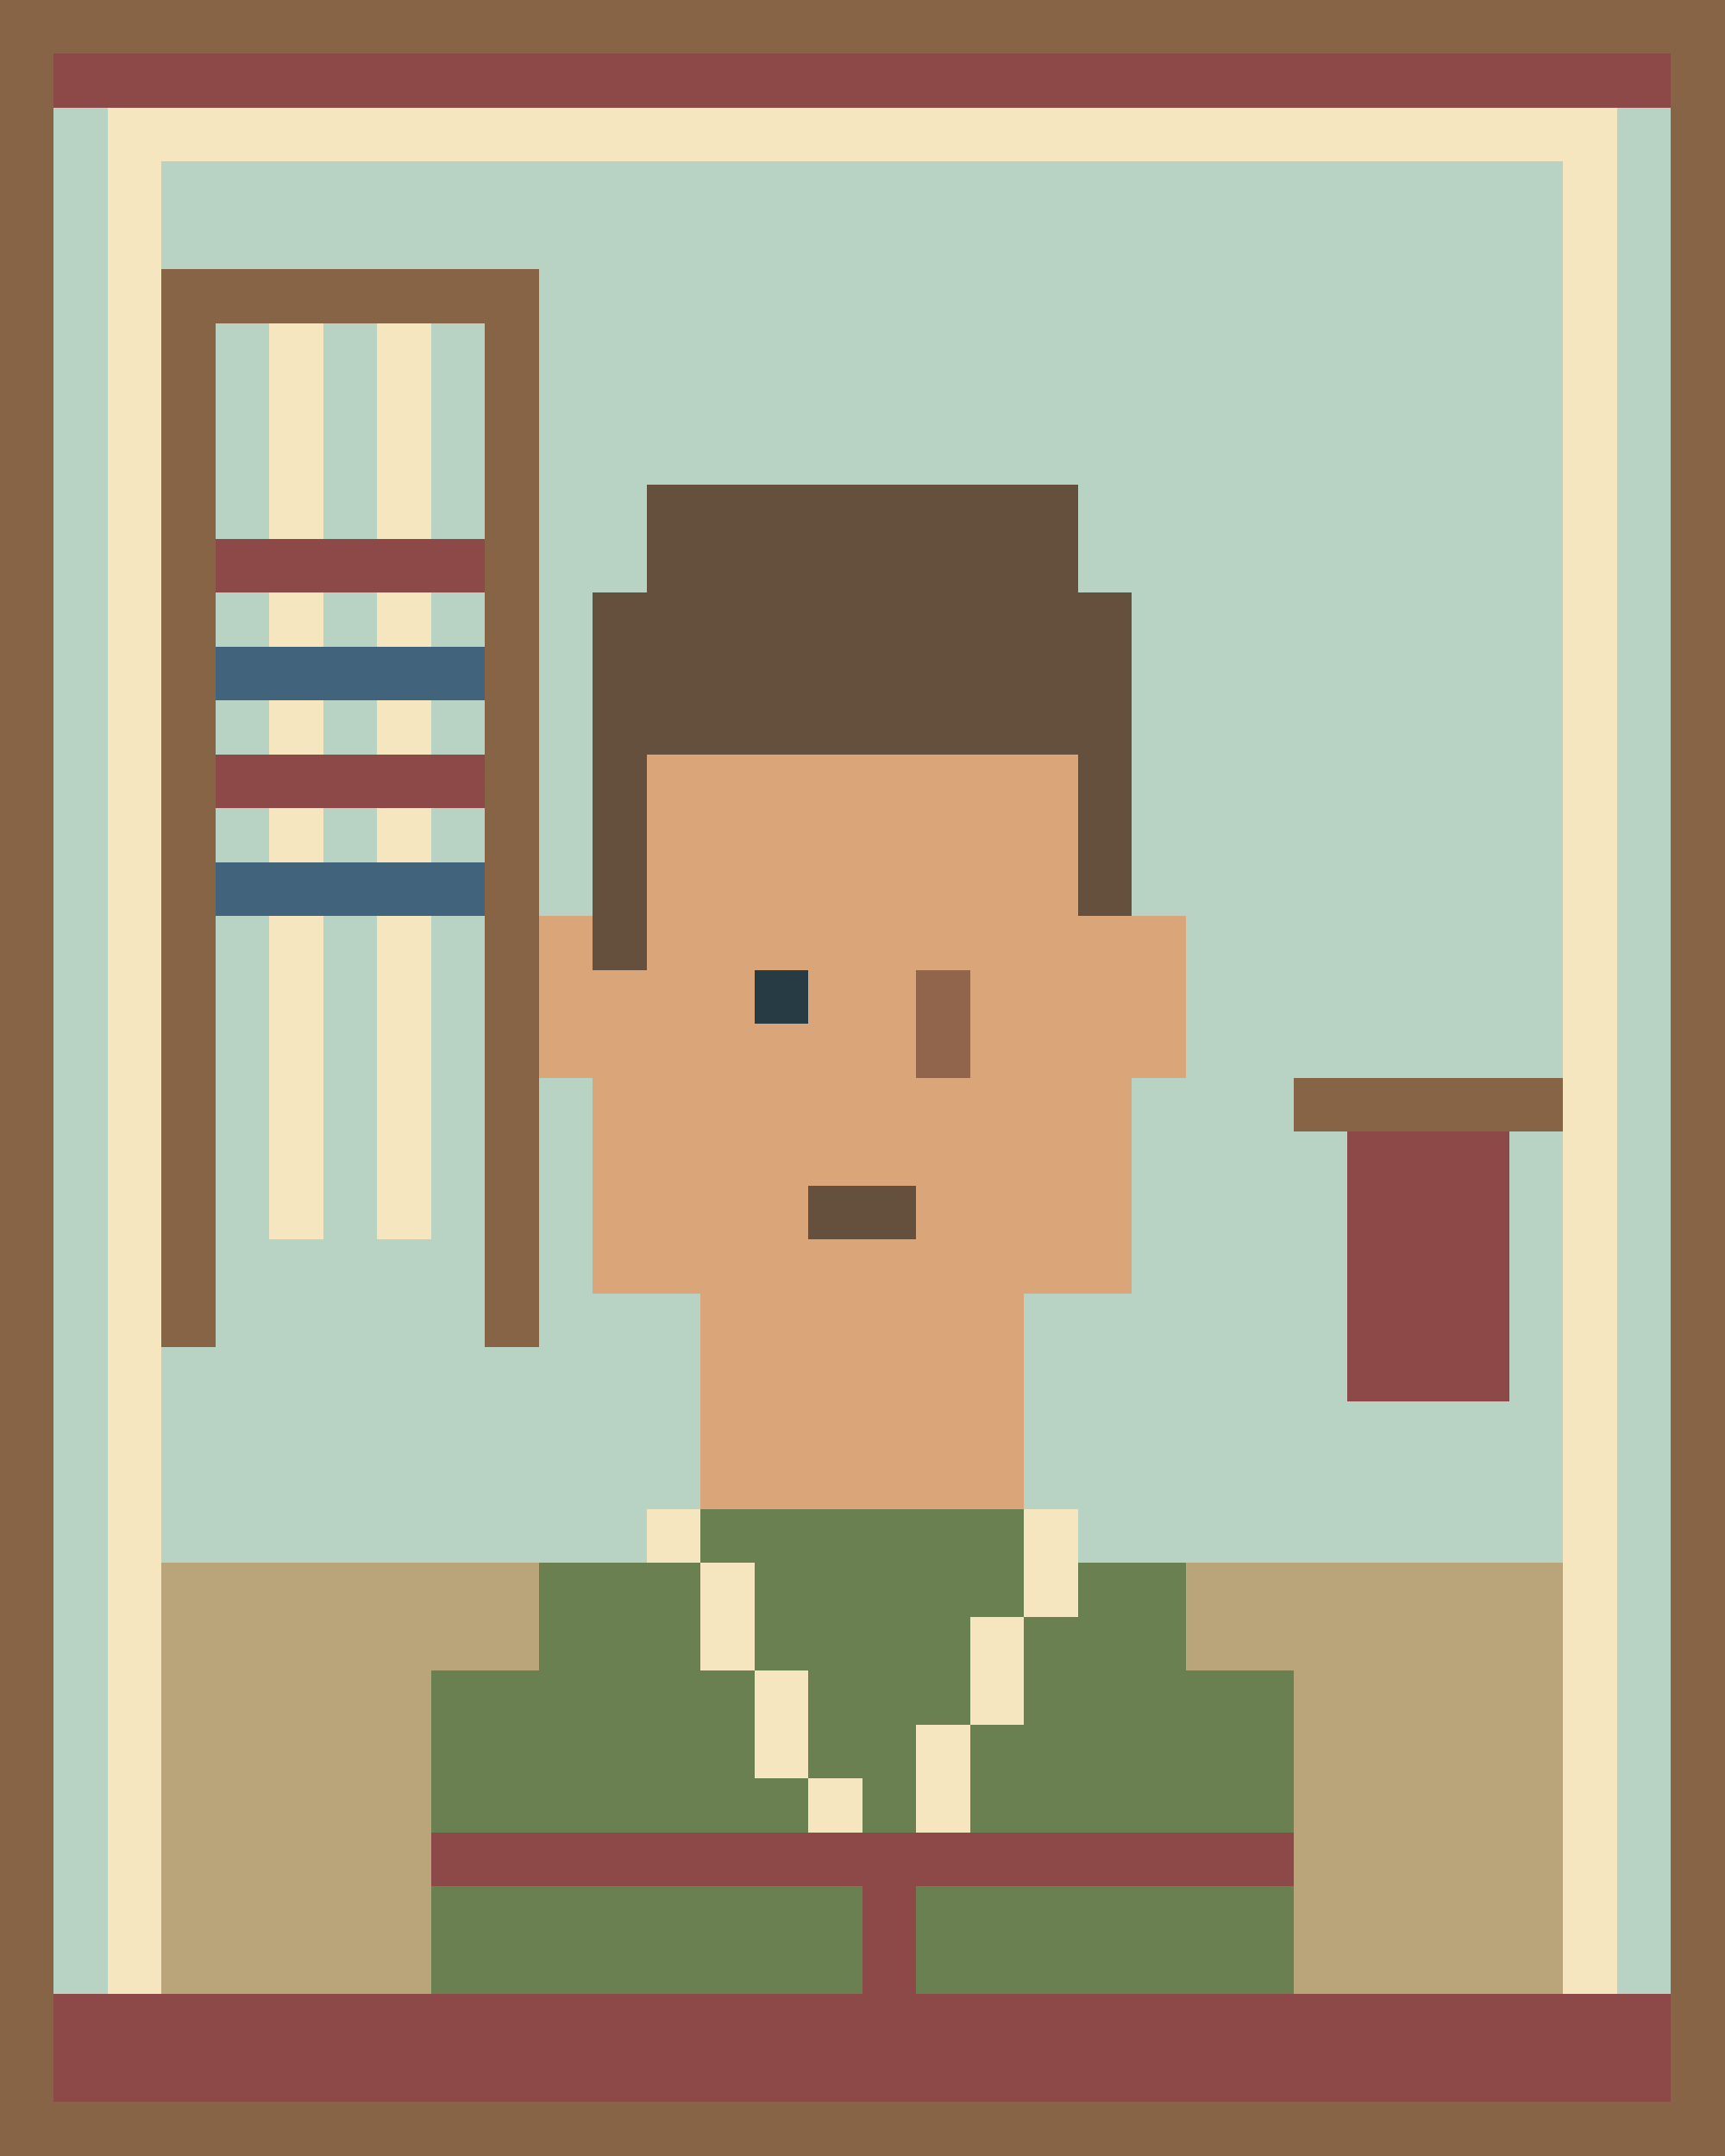
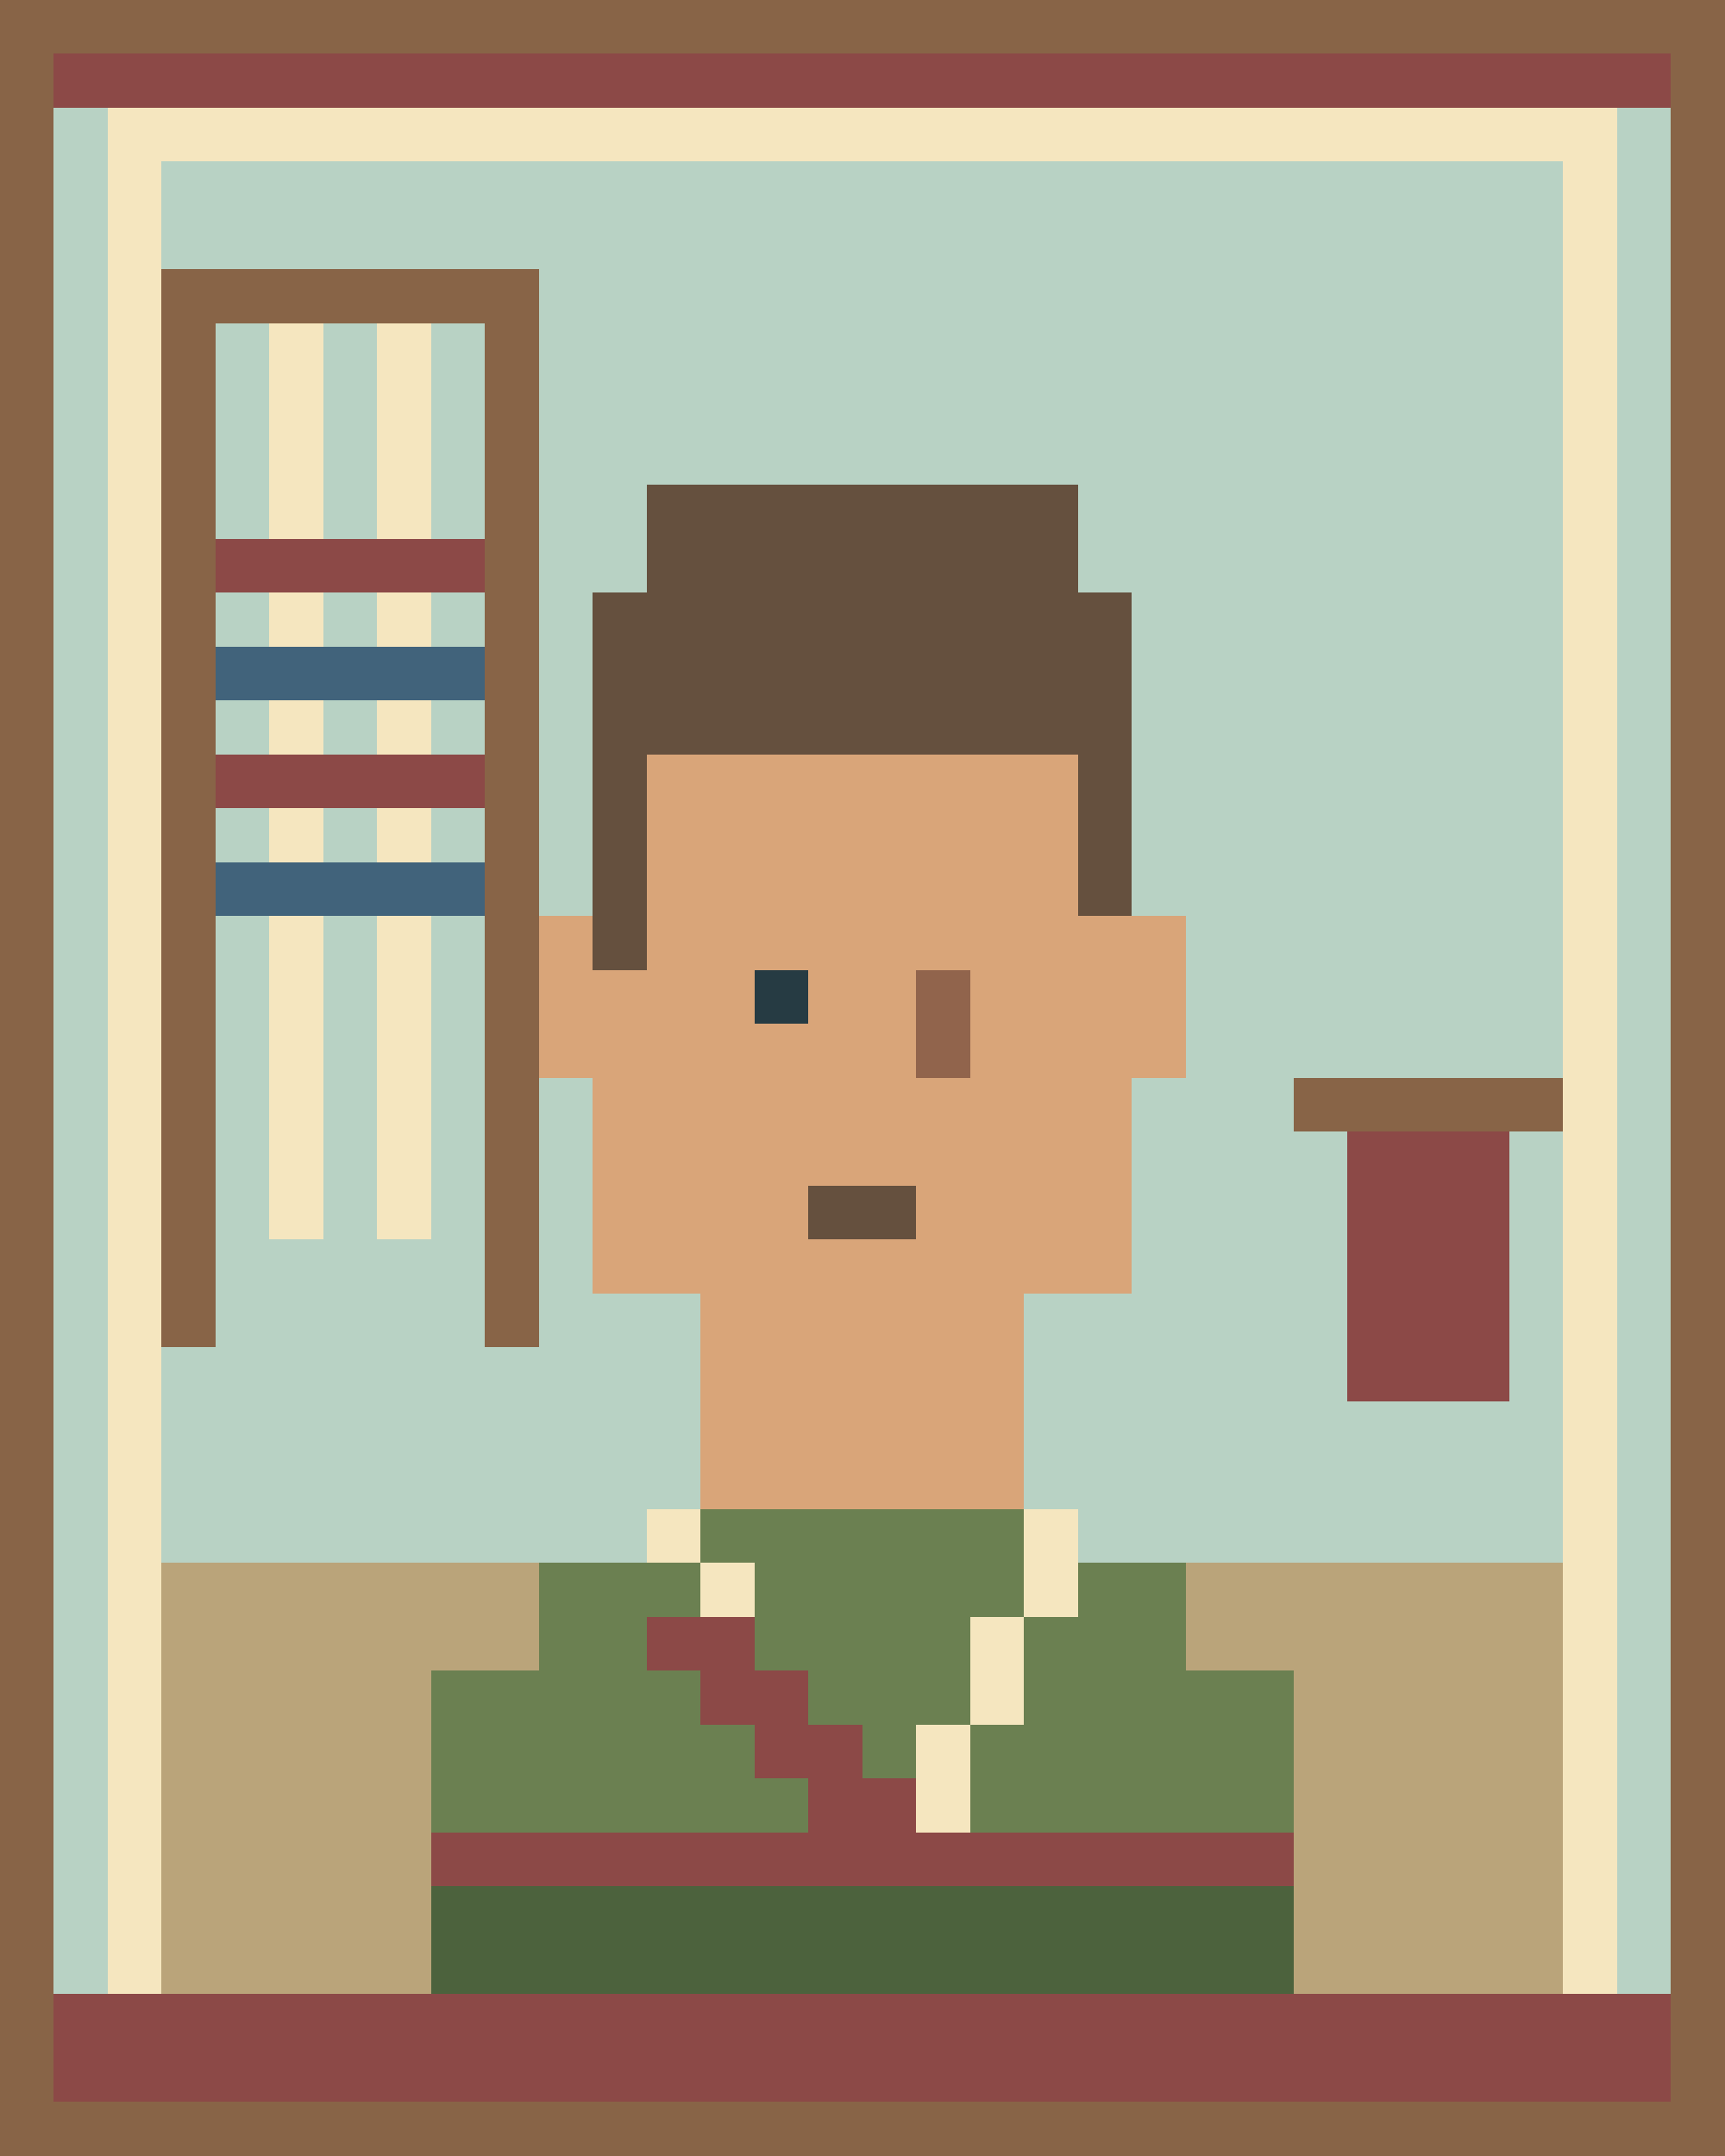
- <svg xmlns="http://www.w3.org/2000/svg" width="32" height="40" viewBox="0 0 32 40" shape-rendering="crispEdges" role="img">
-   <g fill="#263b43">
-     <rect x="14" y="18" width="1" height="1" />
+ <svg xmlns="http://www.w3.org/2000/svg" width="32" height="40" viewBox="0 0 32 40" shape-rendering="crispEdges" role="img" data-origin="weaver-household" data-sex="male" data-avatar-variant="1" data-life-stage="child" data-appearance-key="weaver-household:male:1" data-skin="#d9a579" data-hair="#65503e" data-hair-style="side-part" data-facial-hair="none" data-robe="#6b8051" data-accent="#8c4947">
+   <g fill="#886447">
+     <rect x="0" y="0" width="32" height="1" />
+     <rect x="0" y="1" width="1" height="38" />
+     <rect x="31" y="1" width="1" height="38" />
+     <rect x="3" y="5" width="7" height="1" />
+     <rect x="3" y="6" width="1" height="19" />
+     <rect x="9" y="6" width="1" height="19" />
+     <rect x="24" y="20" width="5" height="1" />
+     <rect x="0" y="39" width="32" height="1" />
  </g>
-   <g fill="#41637b">
-     <rect x="4" y="12" width="5" height="1" />
-     <rect x="4" y="16" width="5" height="1" />
+   <g fill="#8c4947">
+     <rect x="1" y="1" width="30" height="1" />
+     <rect x="4" y="10" width="5" height="1" />
+     <rect x="4" y="14" width="5" height="1" />
+     <rect x="25" y="21" width="3" height="5" />
+     <rect x="12" y="30" width="2" height="1" />
+     <rect x="13" y="31" width="2" height="1" />
+     <rect x="14" y="32" width="2" height="1" />
+     <rect x="15" y="33" width="2" height="1" />
+     <rect x="8" y="34" width="16" height="1" />
+     <rect x="1" y="37" width="30" height="2" />
  </g>
  <g fill="#b8d2c4">
    <rect x="1" y="2" width="1" height="35" />
    <rect x="30" y="2" width="1" height="35" />
    <rect x="3" y="3" width="26" height="2" />
    <rect x="10" y="5" width="19" height="4" />
    <rect x="4" y="6" width="1" height="4" />
    <rect x="6" y="6" width="1" height="4" />
    <rect x="8" y="6" width="1" height="4" />
    <rect x="10" y="9" width="2" height="2" />
    <rect x="20" y="9" width="9" height="2" />
    <rect x="4" y="11" width="1" height="1" />
    <rect x="6" y="11" width="1" height="1" />
    <rect x="8" y="11" width="1" height="1" />
    <rect x="10" y="11" width="1" height="6" />
    <rect x="21" y="11" width="8" height="6" />
    <rect x="4" y="13" width="1" height="1" />
    <rect x="6" y="13" width="1" height="1" />
    <rect x="8" y="13" width="1" height="1" />
    <rect x="4" y="15" width="1" height="1" />
    <rect x="6" y="15" width="1" height="1" />
    <rect x="8" y="15" width="1" height="1" />
    <rect x="4" y="17" width="1" height="6" />
    <rect x="6" y="17" width="1" height="6" />
    <rect x="8" y="17" width="1" height="6" />
    <rect x="22" y="17" width="7" height="3" />
    <rect x="10" y="20" width="1" height="4" />
    <rect x="21" y="20" width="3" height="1" />
    <rect x="21" y="21" width="4" height="3" />
    <rect x="28" y="21" width="1" height="5" />
    <rect x="4" y="23" width="5" height="2" />
    <rect x="10" y="24" width="3" height="1" />
    <rect x="19" y="24" width="6" height="2" />
    <rect x="3" y="25" width="10" height="3" />
    <rect x="19" y="26" width="10" height="2" />
    <rect x="3" y="28" width="9" height="1" />
    <rect x="20" y="28" width="9" height="1" />
  </g>
  <g fill="#f5e6bf">
    <rect x="2" y="2" width="28" height="1" />
    <rect x="2" y="3" width="1" height="34" />
    <rect x="29" y="3" width="1" height="34" />
    <rect x="5" y="6" width="1" height="4" />
    <rect x="7" y="6" width="1" height="4" />
    <rect x="5" y="11" width="1" height="1" />
    <rect x="7" y="11" width="1" height="1" />
    <rect x="5" y="13" width="1" height="1" />
    <rect x="7" y="13" width="1" height="1" />
    <rect x="5" y="15" width="1" height="1" />
    <rect x="7" y="15" width="1" height="1" />
    <rect x="5" y="17" width="1" height="6" />
    <rect x="7" y="17" width="1" height="6" />
    <rect x="12" y="28" width="1" height="1" />
    <rect x="19" y="28" width="1" height="2" />
-     <rect x="13" y="29" width="1" height="2" />
+     <rect x="13" y="29" width="1" height="1" />
    <rect x="18" y="30" width="1" height="2" />
-     <rect x="14" y="31" width="1" height="2" />
    <rect x="17" y="32" width="1" height="2" />
-     <rect x="15" y="33" width="1" height="1" />
-   </g>
-   <g fill="#baa47a">
-     <rect x="3" y="29" width="7" height="2" />
-     <rect x="22" y="29" width="7" height="2" />
-     <rect x="3" y="31" width="5" height="6" />
-     <rect x="24" y="31" width="5" height="6" />
-   </g>
-   <g fill="#886447">
-     <rect x="0" y="0" width="32" height="1" />
-     <rect x="0" y="1" width="1" height="38" />
-     <rect x="31" y="1" width="1" height="38" />
-     <rect x="3" y="5" width="7" height="1" />
-     <rect x="3" y="6" width="1" height="19" />
-     <rect x="9" y="6" width="1" height="19" />
-     <rect x="24" y="20" width="5" height="1" />
-     <rect x="0" y="39" width="32" height="1" />
  </g>
  <g fill="#65503e">
    <rect x="12" y="9" width="8" height="2" />
    <rect x="11" y="11" width="10" height="3" />
    <rect x="11" y="14" width="1" height="4" />
    <rect x="20" y="14" width="1" height="3" />
    <rect x="15" y="22" width="2" height="1" />
  </g>
-   <g fill="#8c4947">
-     <rect x="1" y="1" width="30" height="1" />
-     <rect x="4" y="10" width="5" height="1" />
-     <rect x="4" y="14" width="5" height="1" />
-     <rect x="25" y="21" width="3" height="5" />
-     <rect x="8" y="34" width="16" height="1" />
-     <rect x="16" y="35" width="1" height="2" />
-     <rect x="1" y="37" width="30" height="2" />
-   </g>
-   <g fill="#6b8051">
-     <rect x="13" y="28" width="6" height="1" />
-     <rect x="10" y="29" width="3" height="2" />
-     <rect x="14" y="29" width="5" height="1" />
-     <rect x="20" y="29" width="2" height="1" />
-     <rect x="14" y="30" width="4" height="1" />
-     <rect x="19" y="30" width="3" height="1" />
-     <rect x="8" y="31" width="6" height="2" />
-     <rect x="15" y="31" width="3" height="1" />
-     <rect x="19" y="31" width="5" height="1" />
-     <rect x="15" y="32" width="2" height="1" />
-     <rect x="18" y="32" width="6" height="2" />
-     <rect x="8" y="33" width="7" height="1" />
-     <rect x="16" y="33" width="1" height="1" />
-     <rect x="8" y="35" width="8" height="2" />
-     <rect x="17" y="35" width="7" height="2" />
+   <g fill="#41637b">
+     <rect x="4" y="12" width="5" height="1" />
+     <rect x="4" y="16" width="5" height="1" />
  </g>
  <g fill="#d9a579">
    <rect x="12" y="14" width="8" height="3" />
    <rect x="10" y="17" width="1" height="1" />
    <rect x="12" y="17" width="10" height="1" />
    <rect x="10" y="18" width="4" height="1" />
    <rect x="15" y="18" width="2" height="1" />
    <rect x="18" y="18" width="4" height="2" />
    <rect x="10" y="19" width="7" height="1" />
    <rect x="11" y="20" width="10" height="2" />
    <rect x="11" y="22" width="4" height="1" />
    <rect x="17" y="22" width="4" height="1" />
    <rect x="11" y="23" width="10" height="1" />
    <rect x="13" y="24" width="6" height="4" />
  </g>
+   <g fill="#263b43">
+     <rect x="14" y="18" width="1" height="1" />
+   </g>
  <g fill="#91644c">
    <rect x="17" y="18" width="1" height="2" />
  </g>
+   <g fill="#6b8051">
+     <rect x="13" y="28" width="6" height="1" />
+     <rect x="10" y="29" width="3" height="1" />
+     <rect x="14" y="29" width="5" height="1" />
+     <rect x="20" y="29" width="2" height="1" />
+     <rect x="10" y="30" width="2" height="1" />
+     <rect x="14" y="30" width="4" height="1" />
+     <rect x="19" y="30" width="3" height="1" />
+     <rect x="8" y="31" width="5" height="1" />
+     <rect x="15" y="31" width="3" height="1" />
+     <rect x="19" y="31" width="5" height="1" />
+     <rect x="8" y="32" width="6" height="1" />
+     <rect x="16" y="32" width="1" height="1" />
+     <rect x="18" y="32" width="6" height="2" />
+     <rect x="8" y="33" width="7" height="1" />
+   </g>
+   <g fill="#baa47a">
+     <rect x="3" y="29" width="7" height="2" />
+     <rect x="22" y="29" width="7" height="2" />
+     <rect x="3" y="31" width="5" height="6" />
+     <rect x="24" y="31" width="5" height="6" />
+   </g>
+   <g fill="#4c623d">
+     <rect x="8" y="35" width="16" height="2" />
+   </g>
</svg>
